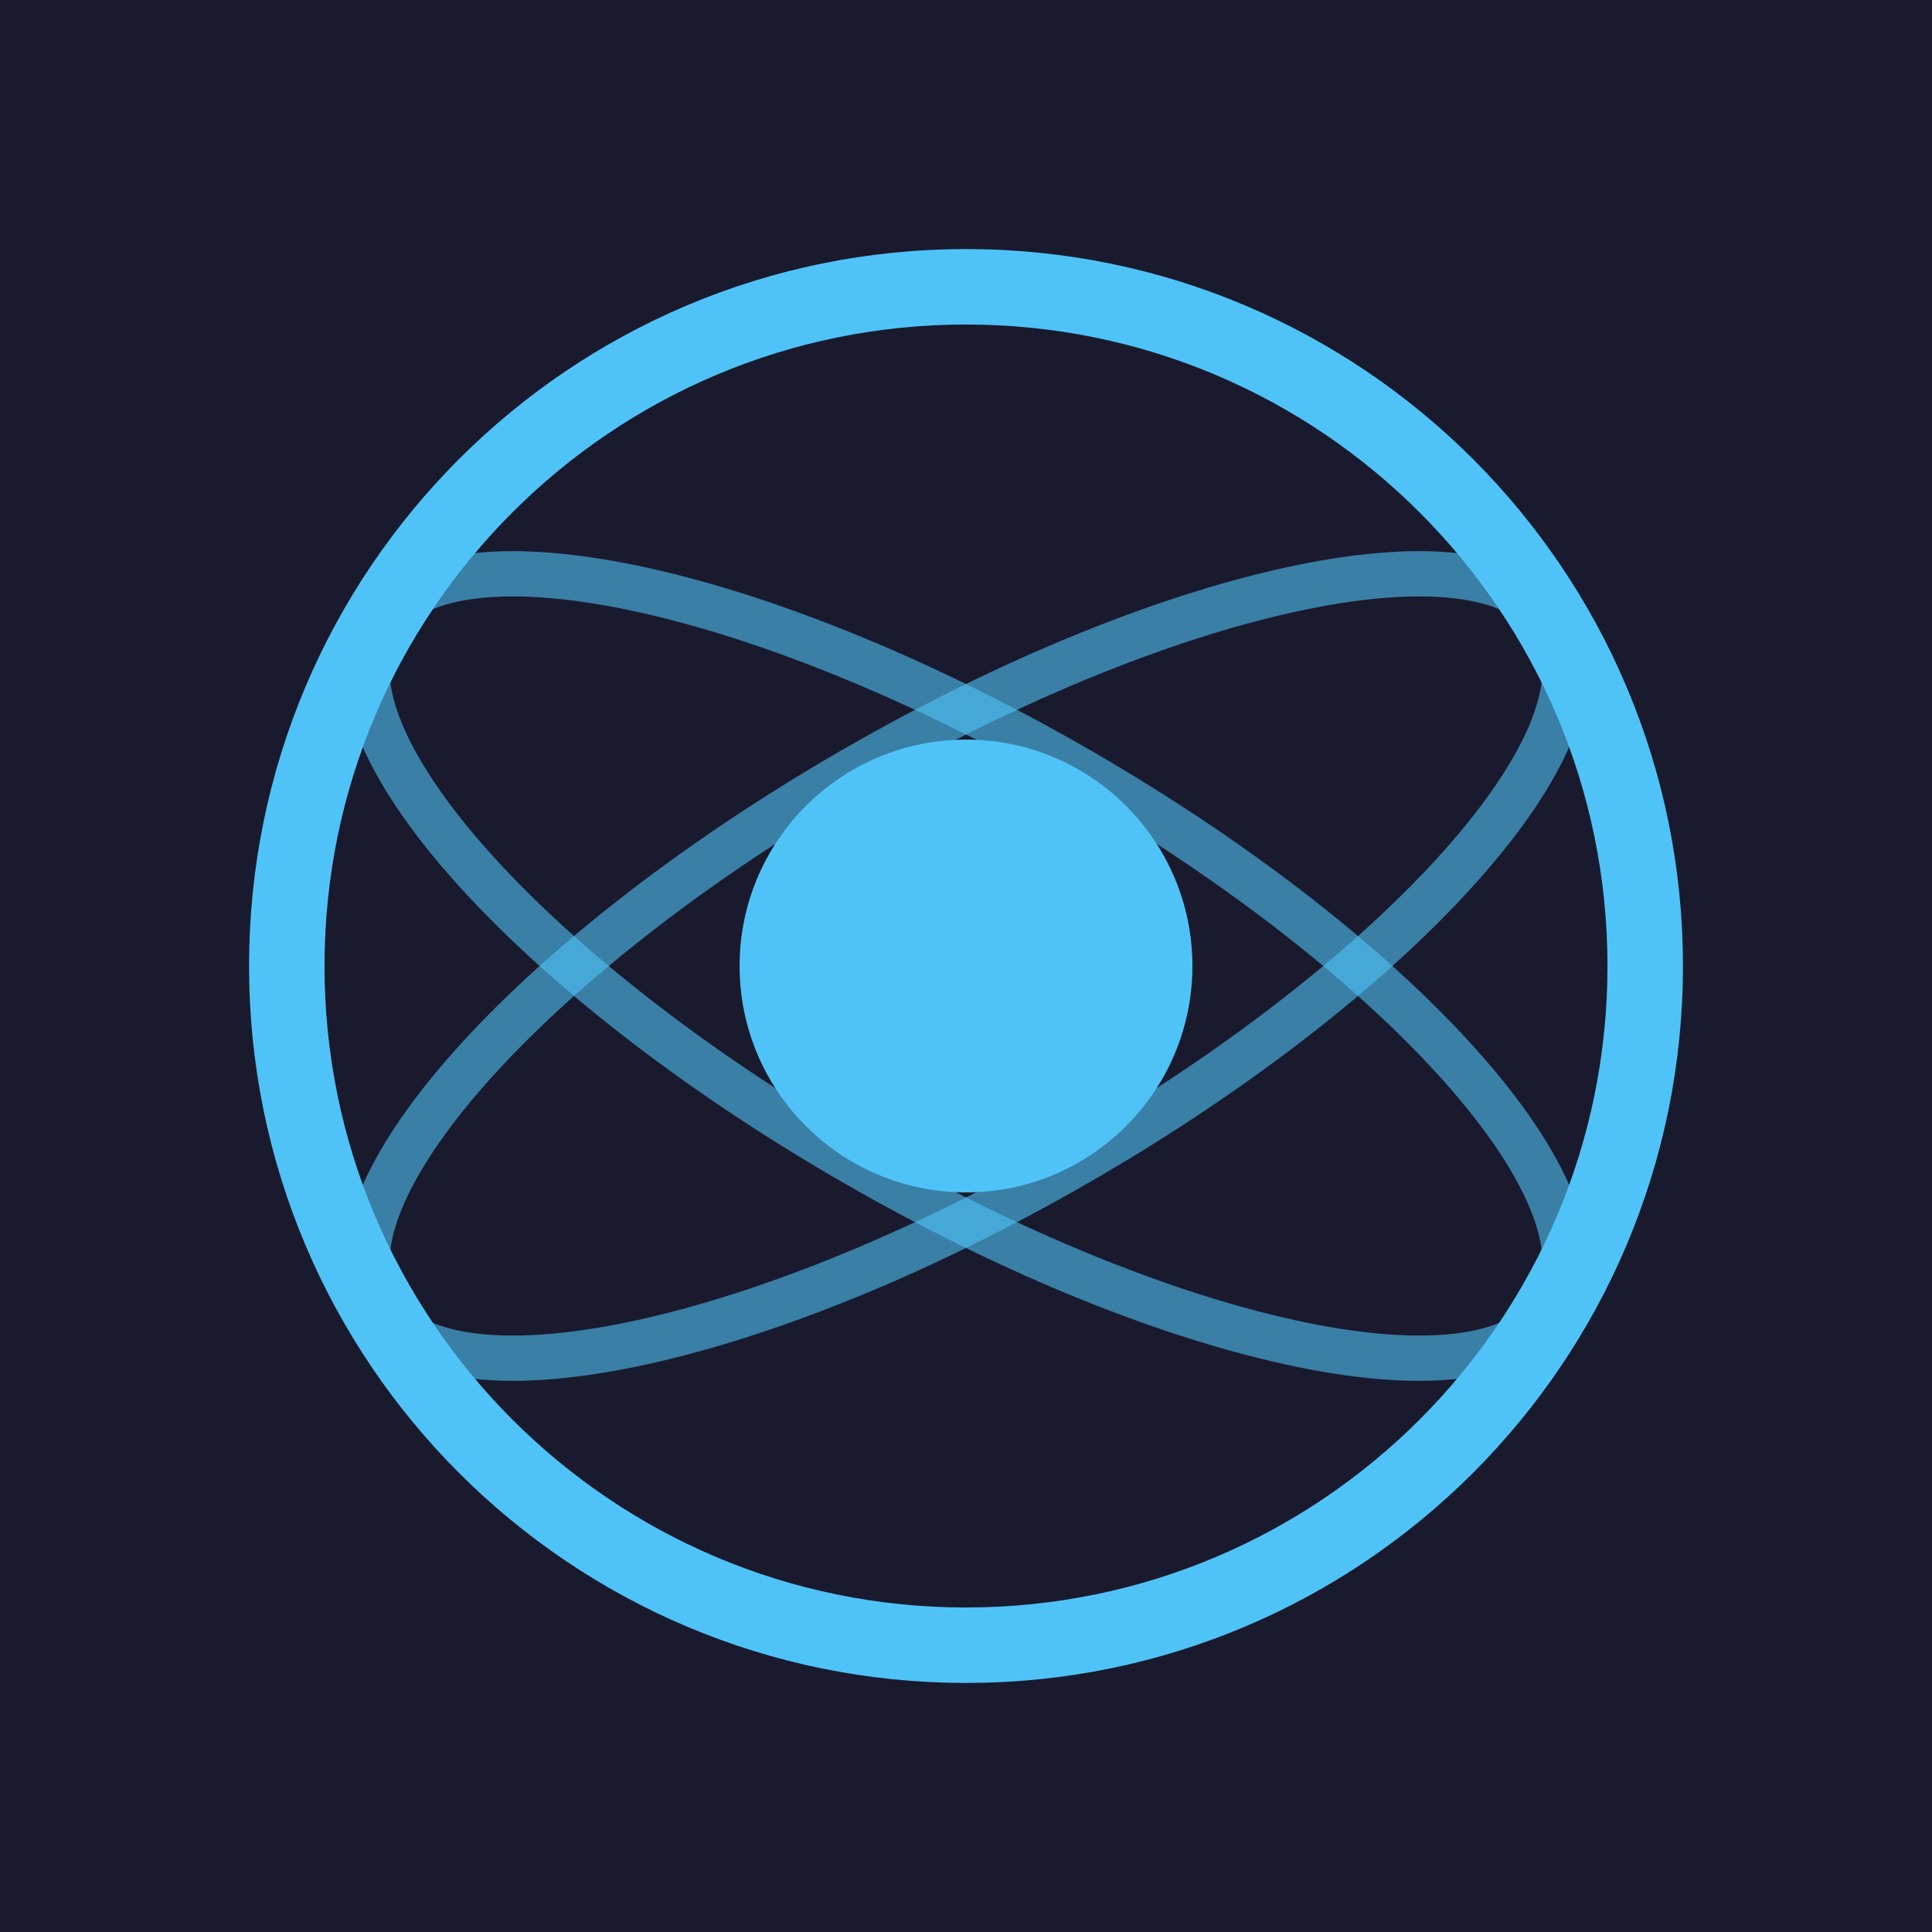
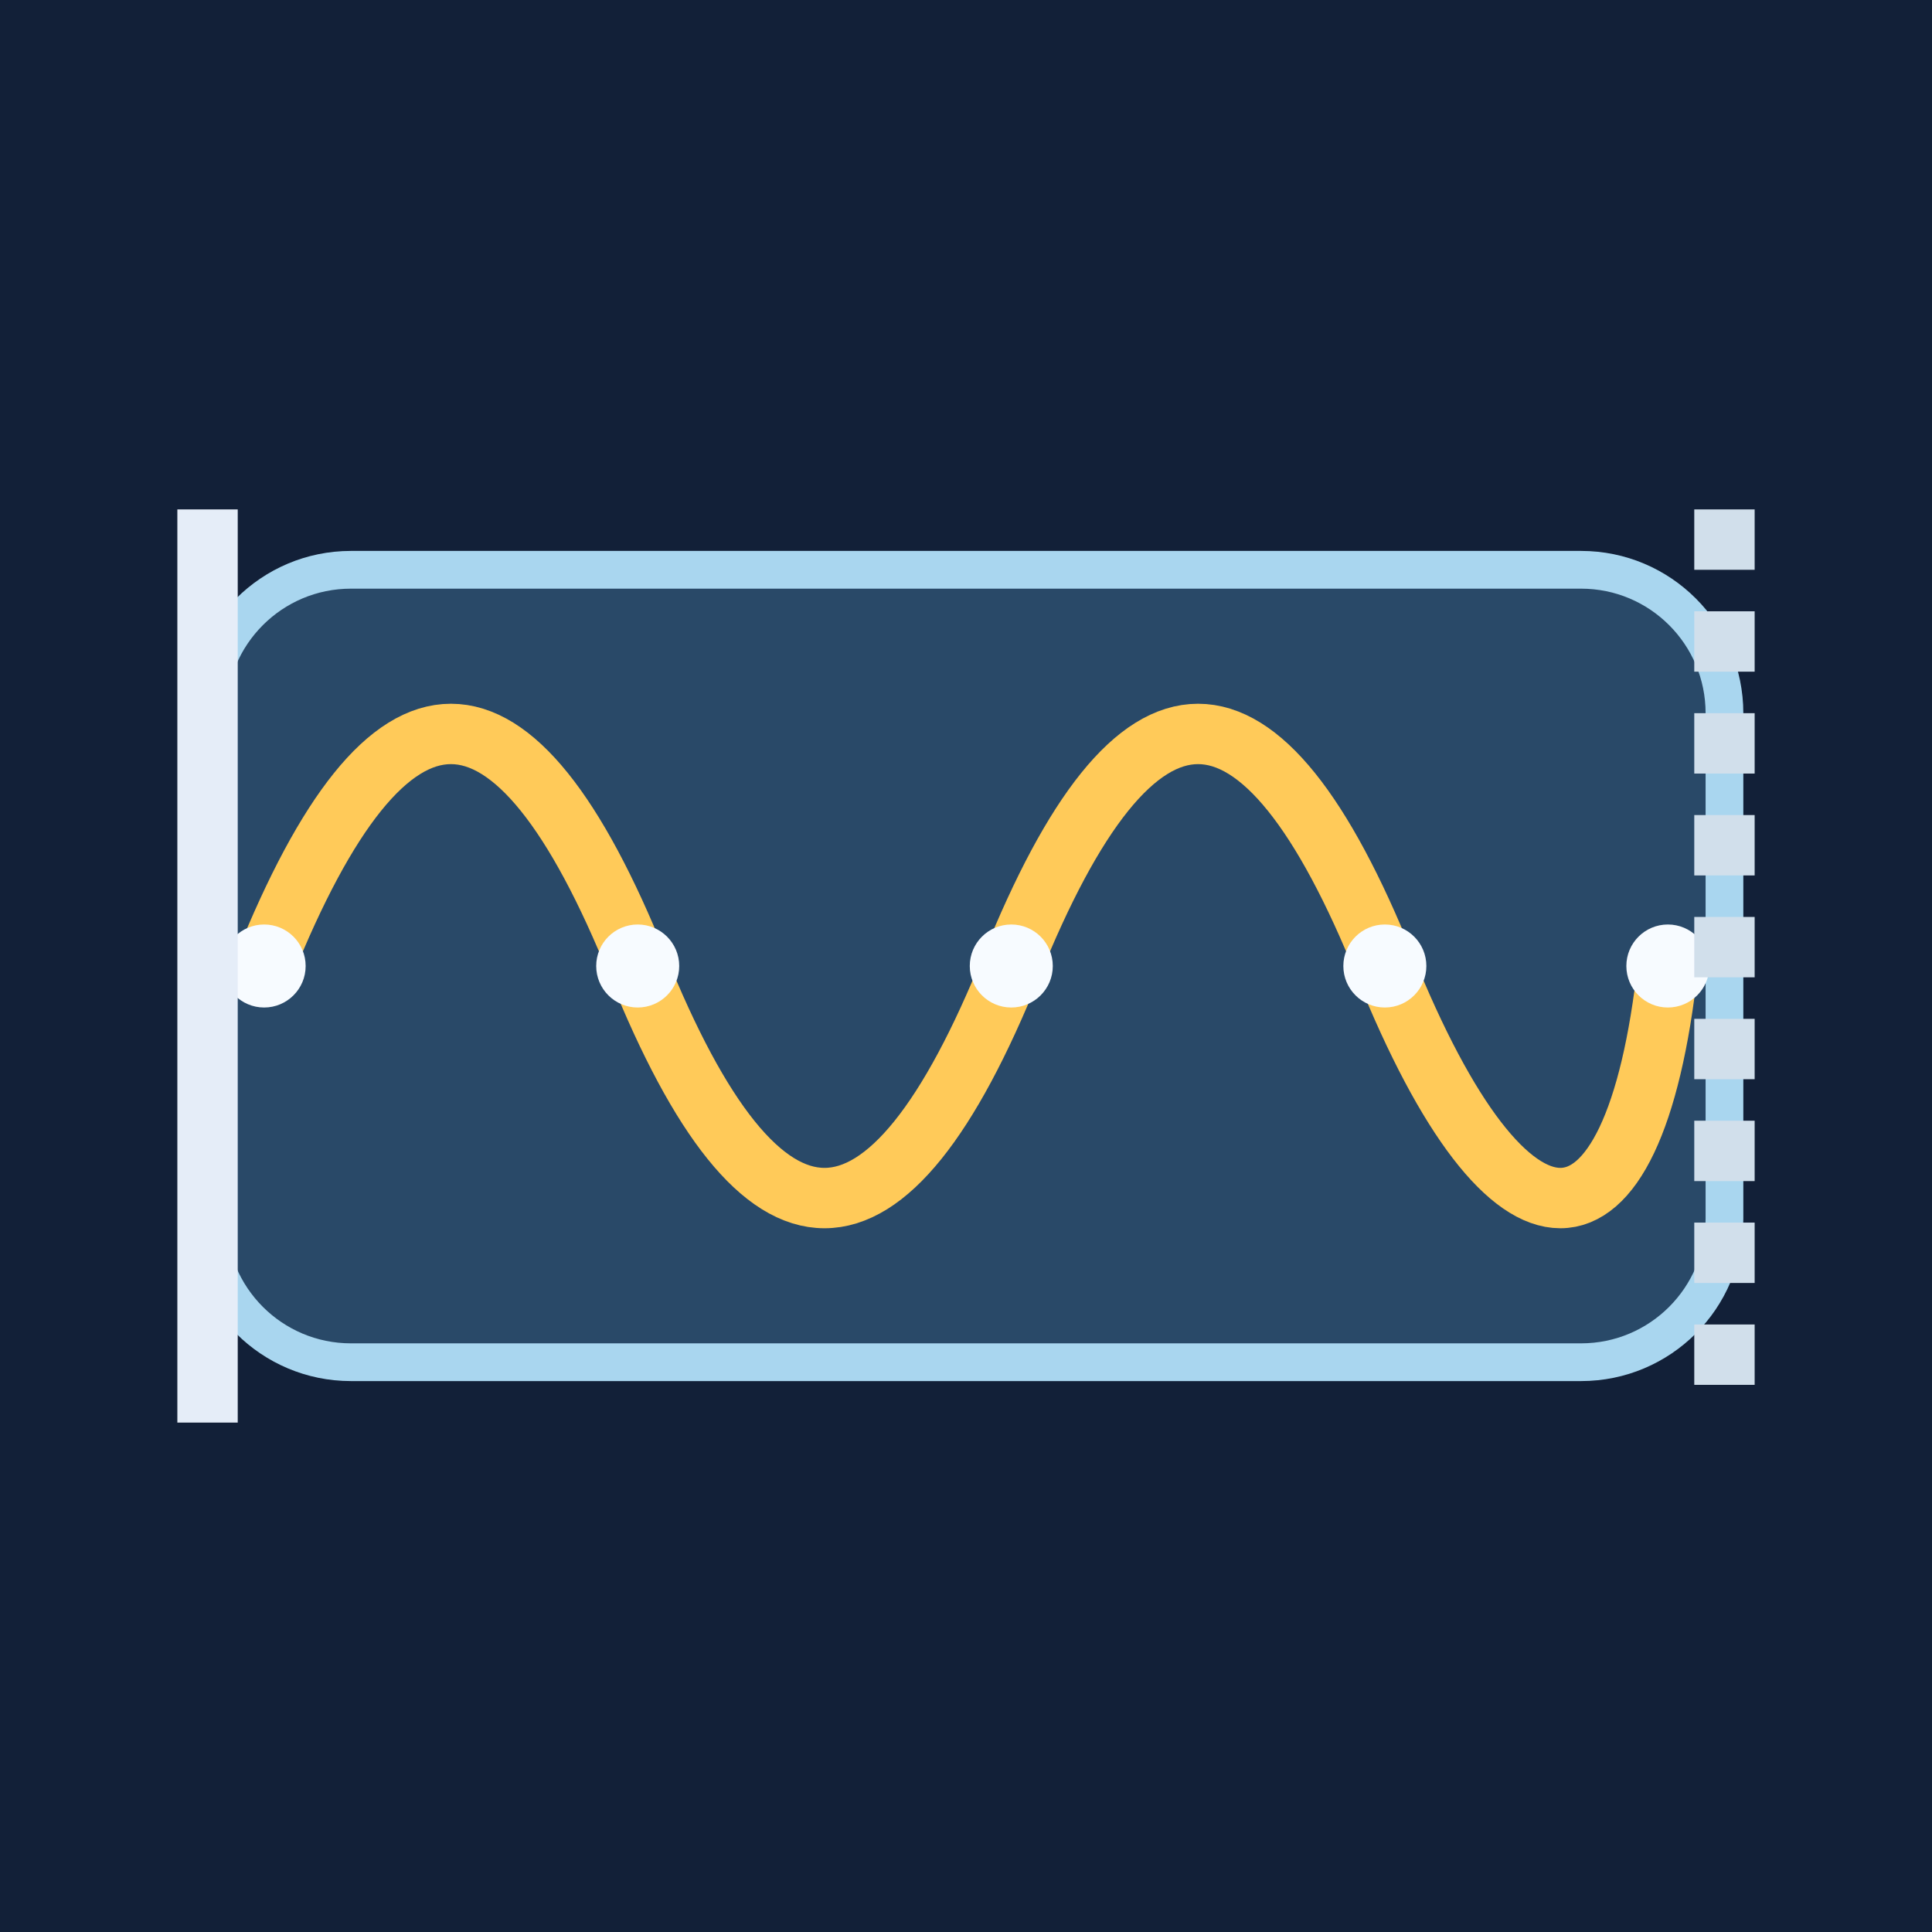
<svg xmlns="http://www.w3.org/2000/svg" viewBox="0 0 512 512">
-   <rect width="512" height="512" fill="#1a1a2e" />
-   <circle cx="256" cy="256" r="180" fill="none" stroke="#4fc3f7" stroke-width="20" />
-   <circle cx="256" cy="256" r="60" fill="#4fc3f7" />
-   <ellipse cx="256" cy="256" rx="180" ry="60" fill="none" stroke="#4fc3f7" stroke-width="12" opacity="0.6" transform="rotate(30 256 256)" />
-   <ellipse cx="256" cy="256" rx="180" ry="60" fill="none" stroke="#4fc3f7" stroke-width="12" opacity="0.6" transform="rotate(-30 256 256)" />
+   <rect width="512" height="512" fill="#122038" />
+   <rect x="55" y="151" width="402" height="210" rx="38" fill="#294968" stroke="#a9d6ef" stroke-width="10" />
+   <path d="M70 256C103 174 136 174 169 256S235 338 268 256 334 174 367 256 433 338 442 256" fill="none" stroke="#ffca59" stroke-width="16" stroke-linecap="round" />
+   <g fill="#f7fbff">
+     <circle cx="70" cy="256" r="11" />
+     <circle cx="169" cy="256" r="11" />
+     <circle cx="268" cy="256" r="11" />
+     <circle cx="367" cy="256" r="11" />
+     <circle cx="442" cy="256" r="11" />
+   </g>
+   <path d="M55 135V377" stroke="#e5edf8" stroke-width="16" />
+   <path d="M457 135V377" stroke="#d1dfeb" stroke-width="16" stroke-dasharray="16 11" />
</svg>
